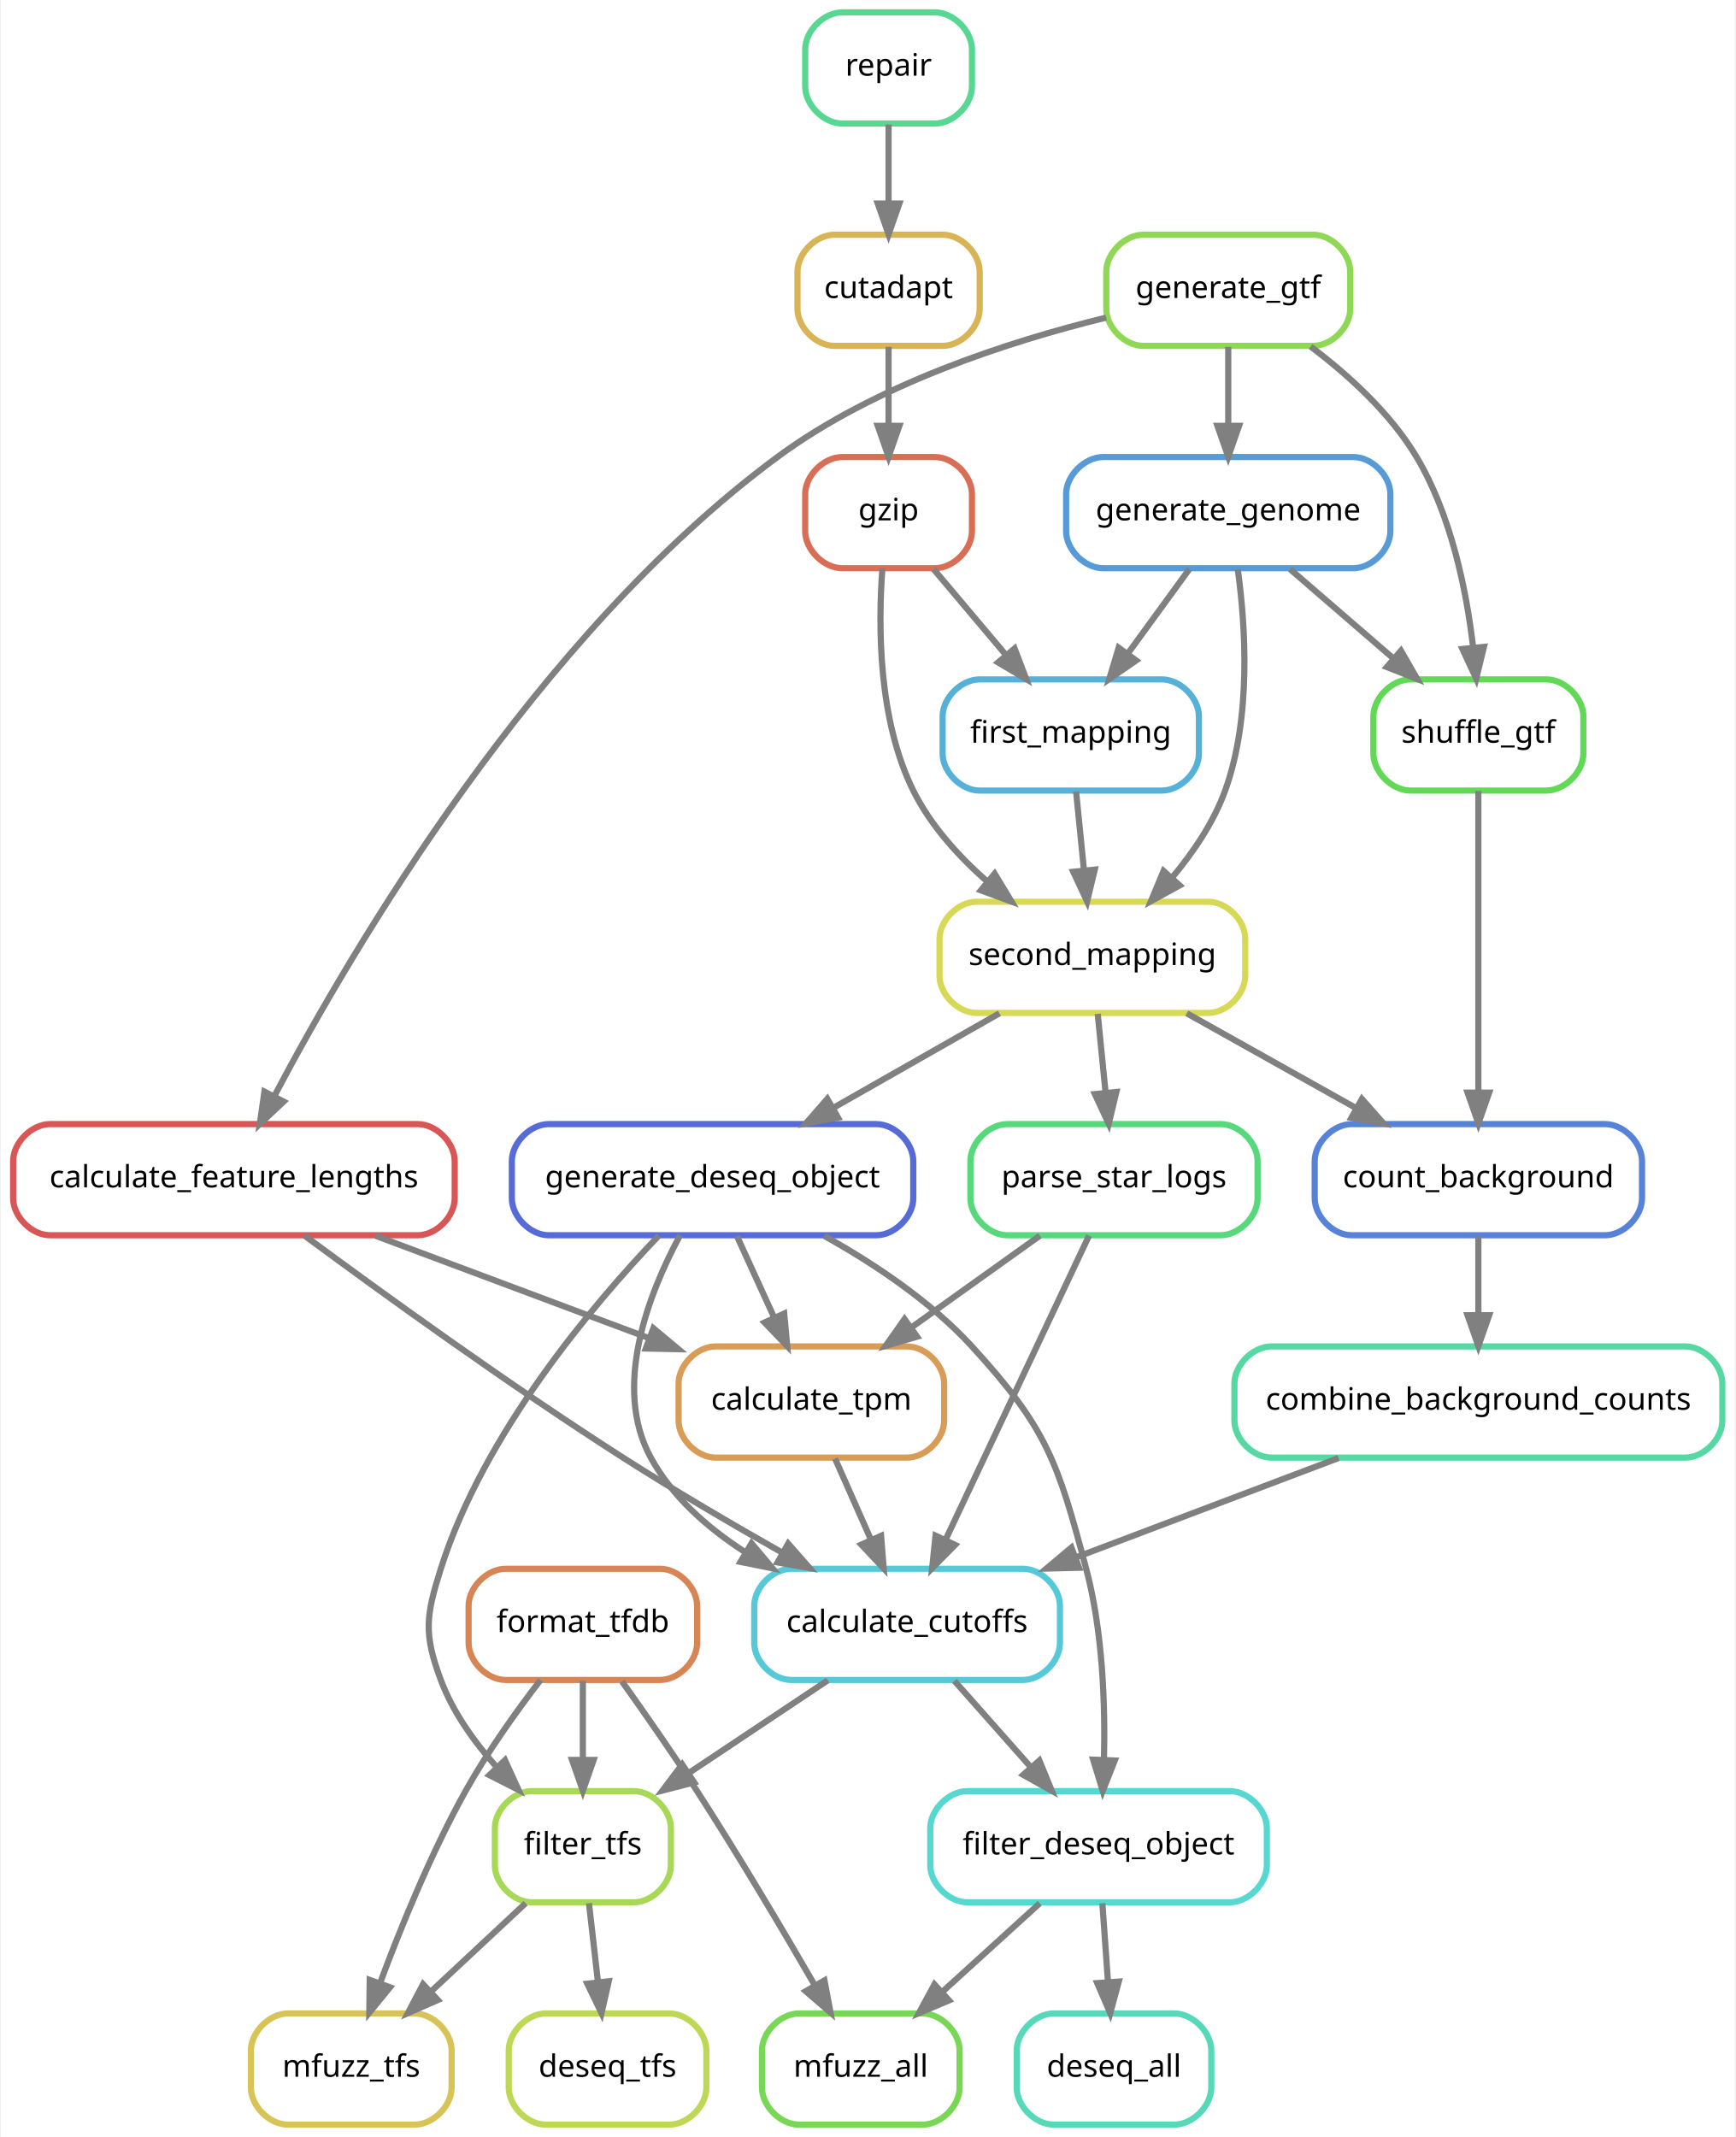
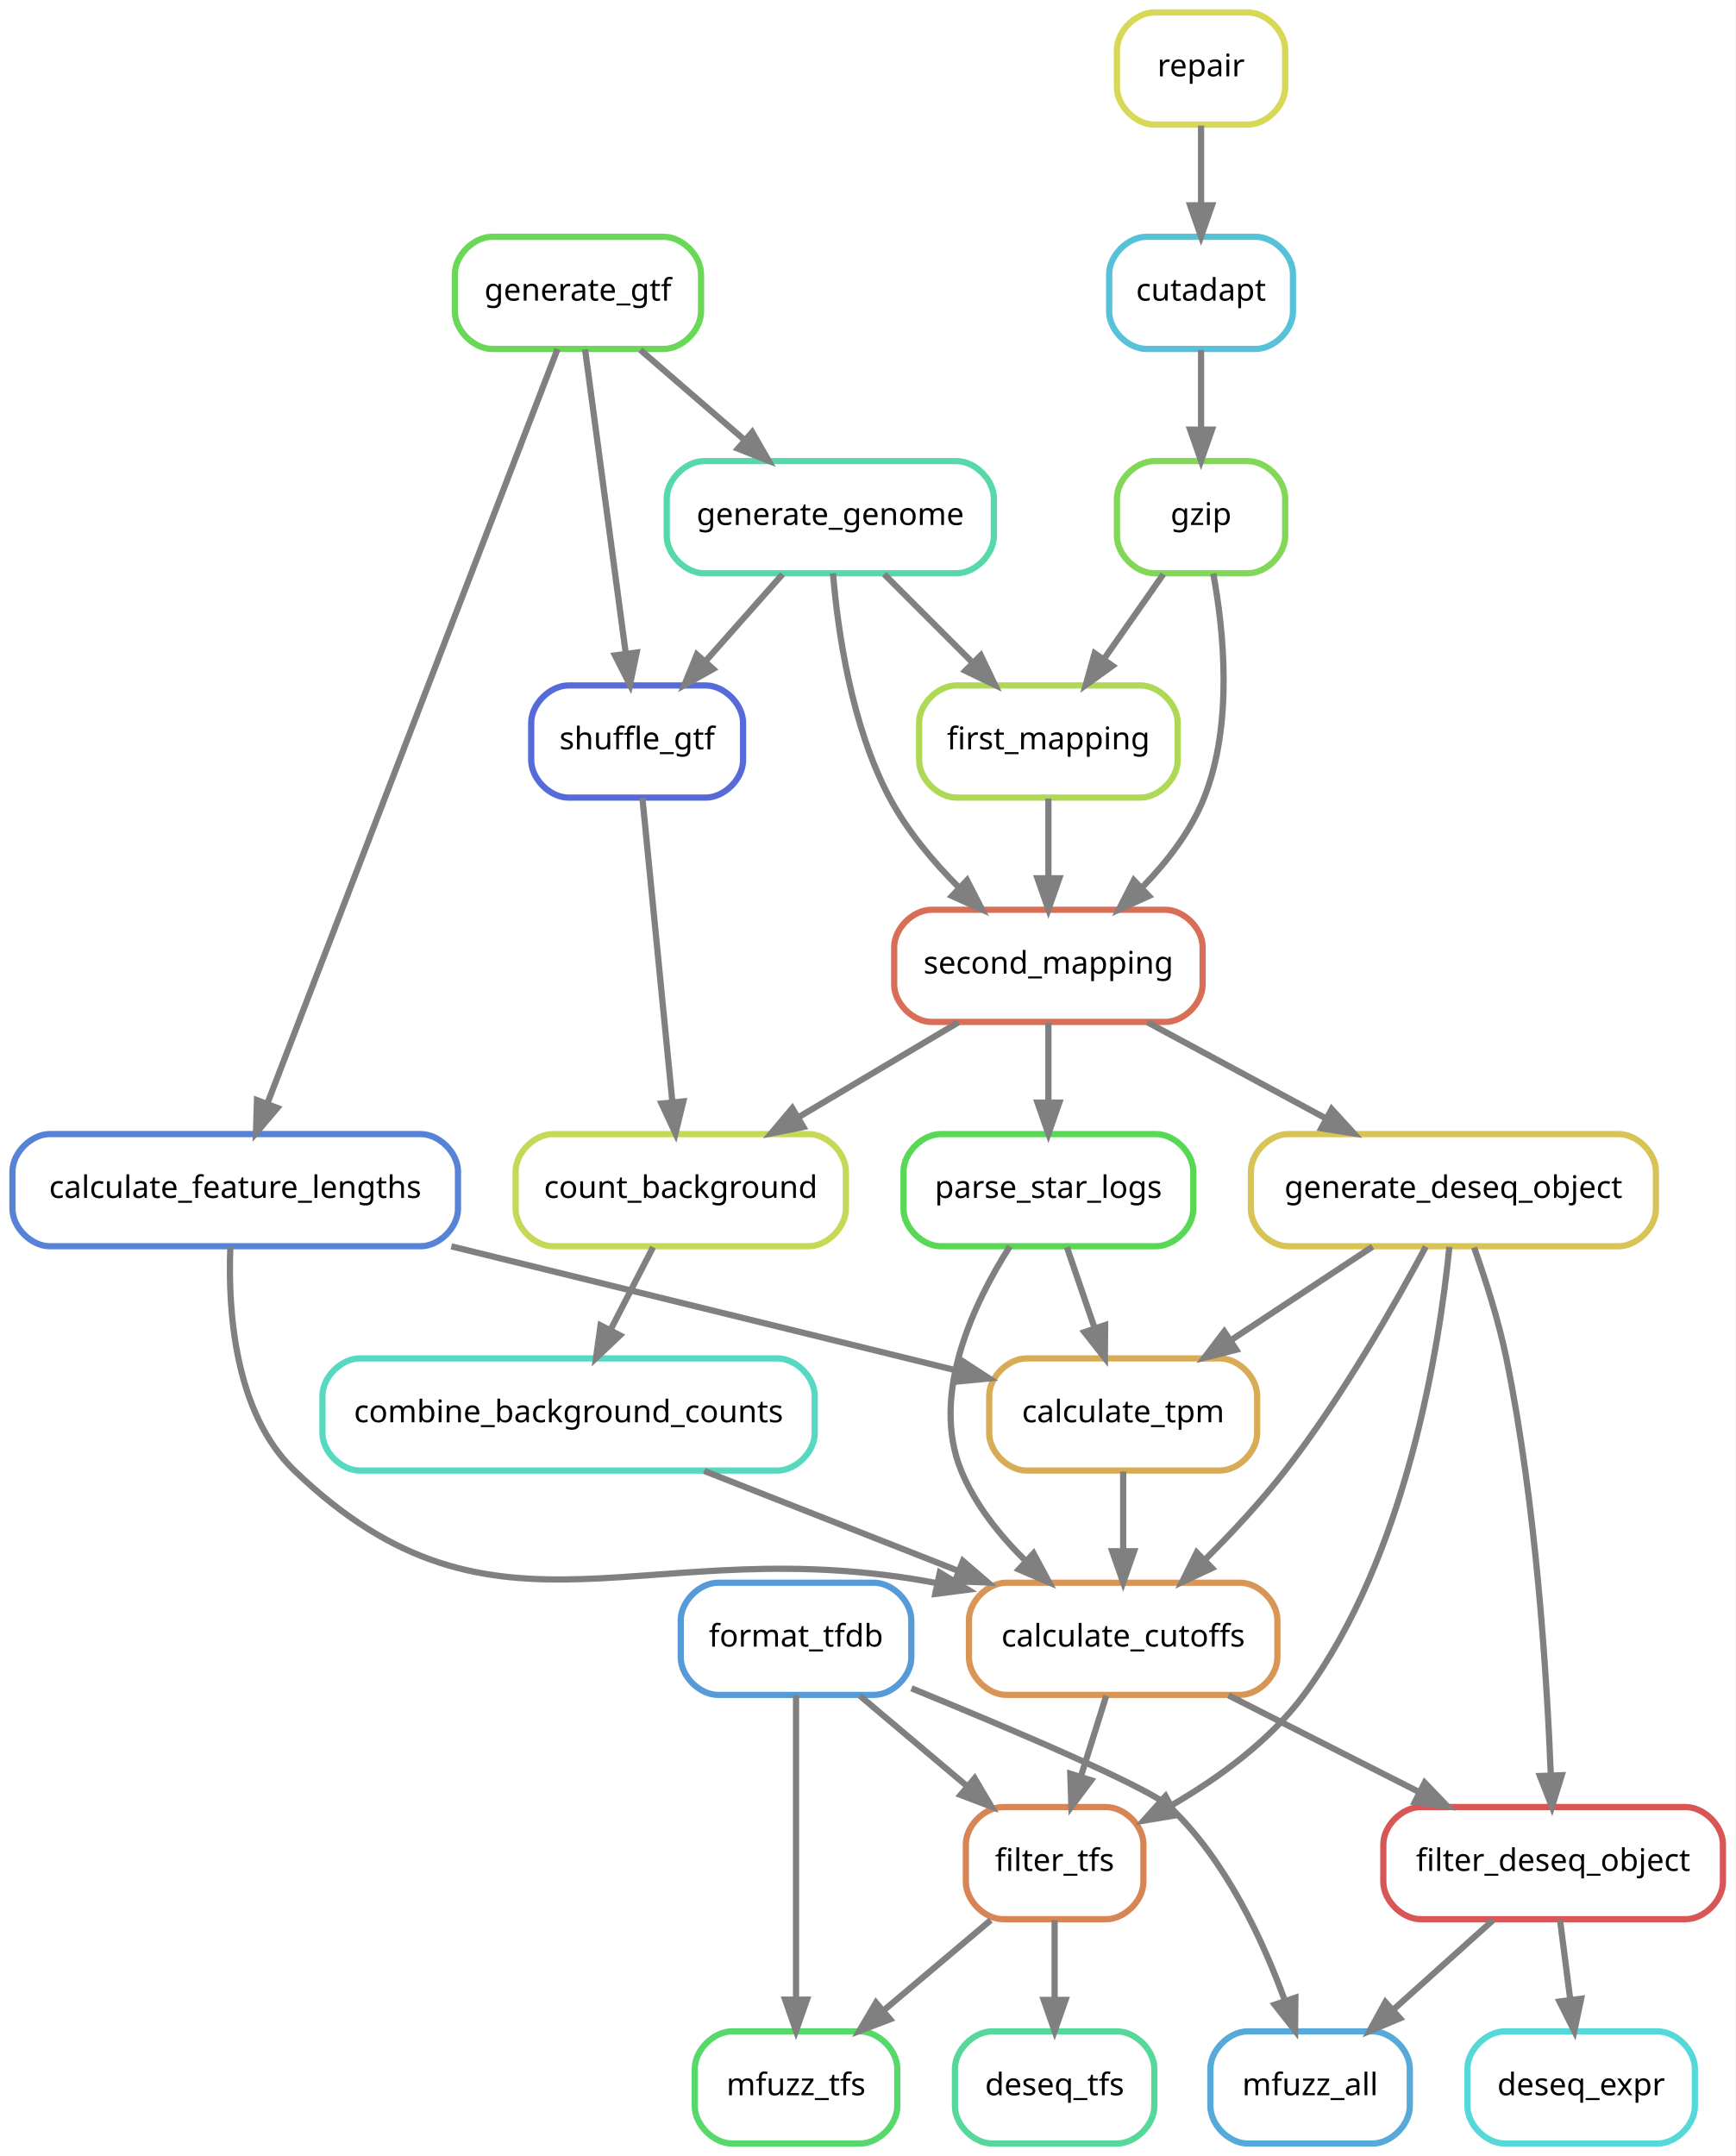
- <svg xmlns="http://www.w3.org/2000/svg" width="562pt" height="692pt" viewBox="0.00 0.00 561.50 692.00">
+ <svg xmlns="http://www.w3.org/2000/svg" width="557pt" height="692pt" viewBox="0.00 0.00 557.00 692.00">
  <g id="graph0" class="graph" transform="scale(1 1) rotate(0) translate(4 688)">
-     <polygon fill="white" stroke="none" points="-4,4 -4,-688 557.5,-688 557.5,4 -4,4" />
+     <polygon fill="white" stroke="none" points="-4,4 -4,-688 553,-688 553,4 -4,4" />
    <g id="node1" class="node">
-       <path fill="none" stroke="#bed856" stroke-width="2" d="M212.5,-36C212.5,-36 172.5,-36 172.5,-36 166.5,-36 160.5,-30 160.5,-24 160.5,-24 160.5,-12 160.5,-12 160.5,-6 166.5,-0 172.5,-0 172.5,-0 212.5,-0 212.5,-0 218.5,-0 224.5,-6 224.5,-12 224.5,-12 224.5,-24 224.5,-24 224.5,-30 218.5,-36 212.5,-36" />
-       <text text-anchor="middle" x="192.5" y="-15.5" font-family="sans" font-size="10.00">deseq_tfs</text>
+       <path fill="none" stroke="#56d8d8" stroke-width="2" d="M528,-36C528,-36 479,-36 479,-36 473,-36 467,-30 467,-24 467,-24 467,-12 467,-12 467,-6 473,-0 479,-0 479,-0 528,-0 528,-0 534,-0 540,-6 540,-12 540,-12 540,-24 540,-24 540,-30 534,-36 528,-36" />
+       <text text-anchor="middle" x="503.5" y="-15.5" font-family="sans" font-size="10.00">deseq_expr</text>
    </g>
    <g id="node2" class="node">
-       <path fill="none" stroke="#78d856" stroke-width="2" d="M294.5,-36C294.5,-36 254.5,-36 254.5,-36 248.5,-36 242.5,-30 242.5,-24 242.5,-24 242.5,-12 242.5,-12 242.5,-6 248.5,-0 254.5,-0 254.5,-0 294.5,-0 294.5,-0 300.5,-0 306.5,-6 306.5,-12 306.5,-12 306.5,-24 306.5,-24 306.5,-30 300.5,-36 294.5,-36" />
-       <text text-anchor="middle" x="274.5" y="-15.5" font-family="sans" font-size="10.00">mfuzz_all</text>
+       <path fill="none" stroke="#56d89a" stroke-width="2" d="M354.5,-36C354.5,-36 314.5,-36 314.5,-36 308.5,-36 302.5,-30 302.5,-24 302.5,-24 302.5,-12 302.5,-12 302.5,-6 308.5,-0 314.5,-0 314.5,-0 354.5,-0 354.5,-0 360.5,-0 366.5,-6 366.5,-12 366.5,-12 366.5,-24 366.5,-24 366.5,-30 360.5,-36 354.5,-36" />
+       <text text-anchor="middle" x="334.5" y="-15.5" font-family="sans" font-size="10.00">deseq_tfs</text>
    </g>
    <g id="node3" class="node">
-       <path fill="none" stroke="#d8c356" stroke-width="2" d="M130,-36C130,-36 89,-36 89,-36 83,-36 77,-30 77,-24 77,-24 77,-12 77,-12 77,-6 83,-0 89,-0 89,-0 130,-0 130,-0 136,-0 142,-6 142,-12 142,-12 142,-24 142,-24 142,-30 136,-36 130,-36" />
-       <text text-anchor="middle" x="109.5" y="-15.5" font-family="sans" font-size="10.00">mfuzz_tfs</text>
+       <path fill="none" stroke="#56d86b" stroke-width="2" d="M272,-36C272,-36 231,-36 231,-36 225,-36 219,-30 219,-24 219,-24 219,-12 219,-12 219,-6 225,-0 231,-0 231,-0 272,-0 272,-0 278,-0 284,-6 284,-12 284,-12 284,-24 284,-24 284,-30 278,-36 272,-36" />
+       <text text-anchor="middle" x="251.5" y="-15.5" font-family="sans" font-size="10.00">mfuzz_tfs</text>
    </g>
    <g id="node4" class="node">
-       <path fill="none" stroke="#56d8b9" stroke-width="2" d="M376,-36C376,-36 337,-36 337,-36 331,-36 325,-30 325,-24 325,-24 325,-12 325,-12 325,-6 331,-0 337,-0 337,-0 376,-0 376,-0 382,-0 388,-6 388,-12 388,-12 388,-24 388,-24 388,-30 382,-36 376,-36" />
-       <text text-anchor="middle" x="356.5" y="-15.5" font-family="sans" font-size="10.00">deseq_all</text>
+       <path fill="none" stroke="#56a9d8" stroke-width="2" d="M436.5,-36C436.5,-36 396.5,-36 396.5,-36 390.5,-36 384.5,-30 384.5,-24 384.5,-24 384.5,-12 384.5,-12 384.5,-6 390.5,-0 396.5,-0 396.5,-0 436.5,-0 436.5,-0 442.5,-0 448.5,-6 448.5,-12 448.5,-12 448.5,-24 448.5,-24 448.5,-30 442.5,-36 436.5,-36" />
+       <text text-anchor="middle" x="416.5" y="-15.5" font-family="sans" font-size="10.00">mfuzz_all</text>
    </g>
    <g id="node5" class="node">
-       <path fill="none" stroke="#a7d856" stroke-width="2" d="M201,-108C201,-108 168,-108 168,-108 162,-108 156,-102 156,-96 156,-96 156,-84 156,-84 156,-78 162,-72 168,-72 168,-72 201,-72 201,-72 207,-72 213,-78 213,-84 213,-84 213,-96 213,-96 213,-102 207,-108 201,-108" />
-       <text text-anchor="middle" x="184.5" y="-87.5" font-family="sans" font-size="10.00">filter_tfs</text>
+       <path fill="none" stroke="#d85656" stroke-width="2" d="M537,-108C537,-108 452,-108 452,-108 446,-108 440,-102 440,-96 440,-96 440,-84 440,-84 440,-78 446,-72 452,-72 452,-72 537,-72 537,-72 543,-72 549,-78 549,-84 549,-84 549,-96 549,-96 549,-102 543,-108 537,-108" />
+       <text text-anchor="middle" x="494.5" y="-87.5" font-family="sans" font-size="10.00">filter_deseq_object</text>
    </g>
    <g id="edge1" class="edge">
-       <path fill="none" stroke="grey" stroke-width="2" d="M186.478,-71.697C187.359,-63.983 188.419,-54.712 189.401,-46.112" />
-       <polygon fill="grey" stroke="grey" stroke-width="2" points="192.887,-46.437 190.545,-36.104 185.932,-45.642 192.887,-46.437" />
+       <path fill="none" stroke="grey" stroke-width="2" d="M496.725,-71.697C497.717,-63.983 498.908,-54.712 500.014,-46.112" />
+       <polygon fill="grey" stroke="grey" stroke-width="2" points="503.497,-46.469 501.301,-36.104 496.554,-45.576 503.497,-46.469" />
+     </g>
+     <g id="edge6" class="edge">
+       <path fill="none" stroke="grey" stroke-width="2" d="M475.219,-71.697C465.585,-63.05 453.771,-52.449 443.273,-43.027" />
+       <polygon fill="grey" stroke="grey" stroke-width="2" points="445.339,-40.179 435.559,-36.104 440.664,-45.388 445.339,-40.179" />
+     </g>
+     <g id="node6" class="node">
+       <path fill="none" stroke="#d88556" stroke-width="2" d="M351,-108C351,-108 318,-108 318,-108 312,-108 306,-102 306,-96 306,-96 306,-84 306,-84 306,-78 312,-72 318,-72 318,-72 351,-72 351,-72 357,-72 363,-78 363,-84 363,-84 363,-96 363,-96 363,-102 357,-108 351,-108" />
+       <text text-anchor="middle" x="334.5" y="-87.5" font-family="sans" font-size="10.00">filter_tfs</text>
+     </g>
+     <g id="edge2" class="edge">
+       <path fill="none" stroke="grey" stroke-width="2" d="M334.5,-71.697C334.5,-63.983 334.5,-54.712 334.5,-46.112" />
+       <polygon fill="grey" stroke="grey" stroke-width="2" points="338,-46.104 334.5,-36.104 331,-46.104 338,-46.104" />
    </g>
    <g id="edge4" class="edge">
-       <path fill="none" stroke="grey" stroke-width="2" d="M165.961,-71.697C156.697,-63.05 145.338,-52.449 135.243,-43.027" />
-       <polygon fill="grey" stroke="grey" stroke-width="2" points="137.525,-40.369 127.826,-36.104 132.749,-45.486 137.525,-40.369" />
-     </g>
-     <g id="node6" class="node">
-       <path fill="none" stroke="#56d8d0" stroke-width="2" d="M394,-108C394,-108 309,-108 309,-108 303,-108 297,-102 297,-96 297,-96 297,-84 297,-84 297,-78 303,-72 309,-72 309,-72 394,-72 394,-72 400,-72 406,-78 406,-84 406,-84 406,-96 406,-96 406,-102 400,-108 394,-108" />
-       <text text-anchor="middle" x="351.5" y="-87.5" font-family="sans" font-size="10.00">filter_deseq_object</text>
-     </g>
-     <g id="edge2" class="edge">
-       <path fill="none" stroke="grey" stroke-width="2" d="M332.466,-71.697C322.955,-63.05 311.293,-52.449 300.93,-43.027" />
-       <polygon fill="grey" stroke="grey" stroke-width="2" points="303.069,-40.241 293.315,-36.104 298.36,-45.421 303.069,-40.241" />
-     </g>
-     <g id="edge6" class="edge">
-       <path fill="none" stroke="grey" stroke-width="2" d="M352.736,-71.697C353.287,-63.983 353.949,-54.712 354.563,-46.112" />
-       <polygon fill="grey" stroke="grey" stroke-width="2" points="358.057,-46.328 355.278,-36.104 351.075,-45.83 358.057,-46.328" />
+       <path fill="none" stroke="grey" stroke-width="2" d="M313.983,-71.697C303.631,-62.965 290.914,-52.24 279.661,-42.75" />
+       <polygon fill="grey" stroke="grey" stroke-width="2" points="281.682,-39.876 271.781,-36.104 277.169,-45.227 281.682,-39.876" />
    </g>
    <g id="node7" class="node">
-       <path fill="none" stroke="#d88556" stroke-width="2" d="M209.5,-180C209.5,-180 159.5,-180 159.5,-180 153.5,-180 147.5,-174 147.5,-168 147.5,-168 147.5,-156 147.5,-156 147.5,-150 153.5,-144 159.5,-144 159.5,-144 209.5,-144 209.5,-144 215.5,-144 221.5,-150 221.5,-156 221.5,-156 221.5,-168 221.5,-168 221.5,-174 215.5,-180 209.5,-180" />
-       <text text-anchor="middle" x="184.5" y="-159.5" font-family="sans" font-size="10.00">format_tfdb</text>
+       <path fill="none" stroke="#569ad8" stroke-width="2" d="M276.5,-180C276.5,-180 226.5,-180 226.5,-180 220.5,-180 214.5,-174 214.5,-168 214.5,-168 214.5,-156 214.5,-156 214.5,-150 220.5,-144 226.5,-144 226.5,-144 276.5,-144 276.5,-144 282.5,-144 288.5,-150 288.5,-156 288.5,-156 288.5,-168 288.5,-168 288.5,-174 282.5,-180 276.5,-180" />
+       <text text-anchor="middle" x="251.5" y="-159.5" font-family="sans" font-size="10.00">format_tfdb</text>
    </g>
    <g id="edge3" class="edge">
-       <path fill="none" stroke="grey" stroke-width="2" d="M197.157,-143.551C204.459,-133.317 213.709,-120.067 221.5,-108 234.956,-87.157 249.301,-62.933 259.668,-45.025" />
-       <polygon fill="grey" stroke="grey" stroke-width="2" points="262.743,-46.699 264.702,-36.287 256.677,-43.205 262.743,-46.699" />
+       <path fill="none" stroke="grey" stroke-width="2" d="M251.5,-143.871C251.5,-119.67 251.5,-75.211 251.5,-46.393" />
+       <polygon fill="grey" stroke="grey" stroke-width="2" points="255,-46.189 251.5,-36.189 248,-46.189 255,-46.189" />
    </g>
    <g id="edge5" class="edge">
-       <path fill="none" stroke="grey" stroke-width="2" d="M170.787,-143.997C163.05,-133.912 153.55,-120.662 146.5,-108 135.357,-87.986 125.551,-63.927 118.839,-45.872" />
-       <polygon fill="grey" stroke="grey" stroke-width="2" points="122.053,-44.471 115.348,-36.268 115.474,-46.862 122.053,-44.471" />
+       <path fill="none" stroke="grey" stroke-width="2" d="M288.549,-146.113C321.352,-132.694 365.016,-114.154 371.5,-108 389.466,-90.948 401.406,-65.16 408.443,-45.725" />
+       <polygon fill="grey" stroke="grey" stroke-width="2" points="411.769,-46.816 411.683,-36.221 405.144,-44.557 411.769,-46.816" />
    </g>
    <g id="edge9" class="edge">
-       <path fill="none" stroke="grey" stroke-width="2" d="M184.5,-143.697C184.5,-135.983 184.5,-126.712 184.5,-118.112" />
-       <polygon fill="grey" stroke="grey" stroke-width="2" points="188,-118.104 184.5,-108.104 181,-118.104 188,-118.104" />
+       <path fill="none" stroke="grey" stroke-width="2" d="M272.017,-143.697C282.369,-134.965 295.086,-124.24 306.339,-114.75" />
+       <polygon fill="grey" stroke="grey" stroke-width="2" points="308.831,-117.227 314.219,-108.104 304.318,-111.876 308.831,-117.227" />
    </g>
    <g id="node8" class="node">
-       <path fill="none" stroke="#56c9d8" stroke-width="2" d="M327,-180C327,-180 252,-180 252,-180 246,-180 240,-174 240,-168 240,-168 240,-156 240,-156 240,-150 246,-144 252,-144 252,-144 327,-144 327,-144 333,-144 339,-150 339,-156 339,-156 339,-168 339,-168 339,-174 333,-180 327,-180" />
-       <text text-anchor="middle" x="289.5" y="-159.5" font-family="sans" font-size="10.00">calculate_cutoffs</text>
+       <path fill="none" stroke="#d8c356" stroke-width="2" d="M515.5,-324C515.5,-324 409.5,-324 409.5,-324 403.5,-324 397.5,-318 397.5,-312 397.5,-312 397.5,-300 397.5,-300 397.5,-294 403.5,-288 409.5,-288 409.5,-288 515.5,-288 515.5,-288 521.5,-288 527.5,-294 527.5,-300 527.5,-300 527.5,-312 527.5,-312 527.5,-318 521.5,-324 515.5,-324" />
+       <text text-anchor="middle" x="462.5" y="-303.5" font-family="sans" font-size="10.00">generate_deseq_object</text>
    </g>
    <g id="edge8" class="edge">
-       <path fill="none" stroke="grey" stroke-width="2" d="M263.814,-143.876C250.212,-134.808 233.328,-123.552 218.639,-113.759" />
-       <polygon fill="grey" stroke="grey" stroke-width="2" points="220.547,-110.825 210.285,-108.19 216.664,-116.649 220.547,-110.825" />
+       <path fill="none" stroke="grey" stroke-width="2" d="M469.142,-287.589C472.773,-277.368 477.023,-264.118 479.5,-252 488.996,-205.545 492.491,-150.304 493.77,-118.094" />
+       <polygon fill="grey" stroke="grey" stroke-width="2" points="497.268,-118.217 494.125,-108.099 490.272,-117.969 497.268,-118.217" />
    </g>
    <g id="edge11" class="edge">
-       <path fill="none" stroke="grey" stroke-width="2" d="M304.826,-143.697C312.259,-135.305 321.323,-125.07 329.48,-115.861" />
-       <polygon fill="grey" stroke="grey" stroke-width="2" points="332.34,-117.911 336.35,-108.104 327.1,-113.27 332.34,-117.911" />
+       <path fill="none" stroke="grey" stroke-width="2" d="M461.203,-287.789C458.062,-256.351 447.667,-188.76 414.5,-144 403.575,-129.257 387.243,-117.389 372.178,-108.652" />
+       <polygon fill="grey" stroke="grey" stroke-width="2" points="373.471,-105.369 363.021,-103.618 370.098,-111.503 373.471,-105.369" />
    </g>
    <g id="node9" class="node">
-       <path fill="none" stroke="#566bd8" stroke-width="2" d="M279.5,-324C279.5,-324 173.5,-324 173.5,-324 167.5,-324 161.5,-318 161.5,-312 161.5,-312 161.5,-300 161.5,-300 161.5,-294 167.5,-288 173.5,-288 173.5,-288 279.5,-288 279.5,-288 285.5,-288 291.5,-294 291.5,-300 291.5,-300 291.5,-312 291.5,-312 291.5,-318 285.5,-324 279.5,-324" />
-       <text text-anchor="middle" x="226.5" y="-303.5" font-family="sans" font-size="10.00">generate_deseq_object</text>
+       <path fill="none" stroke="#d89556" stroke-width="2" d="M394,-180C394,-180 319,-180 319,-180 313,-180 307,-174 307,-168 307,-168 307,-156 307,-156 307,-150 313,-144 319,-144 319,-144 394,-144 394,-144 400,-144 406,-150 406,-156 406,-156 406,-168 406,-168 406,-174 400,-180 394,-180" />
+       <text text-anchor="middle" x="356.5" y="-159.5" font-family="sans" font-size="10.00">calculate_cutoffs</text>
+     </g>
+     <g id="edge13" class="edge">
+       <path fill="none" stroke="grey" stroke-width="2" d="M453.637,-287.846C443.734,-269.347 426.687,-239.404 408.5,-216 400.792,-206.081 391.417,-196.033 382.761,-187.392" />
+       <polygon fill="grey" stroke="grey" stroke-width="2" points="384.998,-184.685 375.399,-180.199 380.106,-189.691 384.998,-184.685" />
+     </g>
+     <g id="node14" class="node">
+       <path fill="none" stroke="#d8ac56" stroke-width="2" d="M387.5,-252C387.5,-252 325.5,-252 325.5,-252 319.5,-252 313.5,-246 313.5,-240 313.5,-240 313.5,-228 313.5,-228 313.5,-222 319.5,-216 325.5,-216 325.5,-216 387.5,-216 387.5,-216 393.5,-216 399.5,-222 399.5,-228 399.5,-228 399.5,-240 399.5,-240 399.5,-246 393.5,-252 387.5,-252" />
+       <text text-anchor="middle" x="356.5" y="-231.5" font-family="sans" font-size="10.00">calculate_tpm</text>
+     </g>
+     <g id="edge25" class="edge">
+       <path fill="none" stroke="grey" stroke-width="2" d="M436.569,-287.876C422.838,-278.808 405.794,-267.552 390.964,-257.759" />
+       <polygon fill="grey" stroke="grey" stroke-width="2" points="392.804,-254.78 382.53,-252.19 388.946,-260.621 392.804,-254.78" />
    </g>
    <g id="edge7" class="edge">
-       <path fill="none" stroke="grey" stroke-width="2" d="M209.119,-287.905C187.677,-265.468 152.362,-223.771 138.5,-180 133.669,-164.747 132.903,-158.989 138.5,-144 142.376,-133.621 149.303,-123.927 156.624,-115.743" />
-       <polygon fill="grey" stroke="grey" stroke-width="2" points="159.284,-118.026 163.677,-108.385 154.231,-113.182 159.284,-118.026" />
+       <path fill="none" stroke="grey" stroke-width="2" d="M390.259,-143.876C408.72,-134.512 431.782,-122.814 451.517,-112.803" />
+       <polygon fill="grey" stroke="grey" stroke-width="2" points="453.277,-115.835 460.612,-108.19 450.11,-109.592 453.277,-115.835" />
    </g>
    <g id="edge10" class="edge">
-       <path fill="none" stroke="grey" stroke-width="2" d="M262.69,-287.788C278.799,-278.807 297.11,-266.626 310.5,-252 334.794,-225.463 338.258,-214.771 347.5,-180 352.889,-159.727 353.69,-135.956 353.253,-118.083" />
-       <polygon fill="grey" stroke="grey" stroke-width="2" points="356.749,-117.913 352.864,-108.056 349.754,-118.184 356.749,-117.913" />
+       <path fill="none" stroke="grey" stroke-width="2" d="M351.062,-143.697C348.611,-135.898 345.66,-126.509 342.932,-117.829" />
+       <polygon fill="grey" stroke="grey" stroke-width="2" points="346.213,-116.595 339.876,-108.104 339.535,-118.694 346.213,-116.595" />
+     </g>
+     <g id="node10" class="node">
+       <path fill="none" stroke="#d86e56" stroke-width="2" d="M370,-396C370,-396 295,-396 295,-396 289,-396 283,-390 283,-384 283,-384 283,-372 283,-372 283,-366 289,-360 295,-360 295,-360 370,-360 370,-360 376,-360 382,-366 382,-372 382,-372 382,-384 382,-384 382,-390 376,-396 370,-396" />
+       <text text-anchor="middle" x="332.5" y="-375.5" font-family="sans" font-size="10.00">second_mapping</text>
+     </g>
+     <g id="edge12" class="edge">
+       <path fill="none" stroke="grey" stroke-width="2" d="M364.302,-359.876C381.614,-350.554 403.221,-338.919 421.756,-328.939" />
+       <polygon fill="grey" stroke="grey" stroke-width="2" points="423.431,-332.012 430.576,-324.19 420.112,-325.849 423.431,-332.012" />
+     </g>
+     <g id="node13" class="node">
+       <path fill="none" stroke="#59d856" stroke-width="2" d="M367,-324C367,-324 298,-324 298,-324 292,-324 286,-318 286,-312 286,-312 286,-300 286,-300 286,-294 292,-288 298,-288 298,-288 367,-288 367,-288 373,-288 379,-294 379,-300 379,-300 379,-312 379,-312 379,-318 373,-324 367,-324" />
+       <text text-anchor="middle" x="332.5" y="-303.5" font-family="sans" font-size="10.00">parse_star_logs</text>
+     </g>
+     <g id="edge23" class="edge">
+       <path fill="none" stroke="grey" stroke-width="2" d="M332.5,-359.697C332.5,-351.983 332.5,-342.712 332.5,-334.112" />
+       <polygon fill="grey" stroke="grey" stroke-width="2" points="336,-334.104 332.5,-324.104 329,-334.104 336,-334.104" />
+     </g>
+     <g id="node19" class="node">
+       <path fill="none" stroke="#c6d856" stroke-width="2" d="M255.5,-324C255.5,-324 173.5,-324 173.5,-324 167.5,-324 161.5,-318 161.5,-312 161.5,-312 161.5,-300 161.5,-300 161.5,-294 167.5,-288 173.5,-288 173.5,-288 255.5,-288 255.5,-288 261.5,-288 267.5,-294 267.5,-300 267.5,-300 267.5,-312 267.5,-312 267.5,-318 261.5,-324 255.5,-324" />
+       <text text-anchor="middle" x="214.5" y="-303.5" font-family="sans" font-size="10.00">count_background</text>
+     </g>
+     <g id="edge32" class="edge">
+       <path fill="none" stroke="grey" stroke-width="2" d="M303.634,-359.876C288.205,-350.724 269.019,-339.342 252.403,-329.485" />
+       <polygon fill="grey" stroke="grey" stroke-width="2" points="253.863,-326.282 243.477,-324.19 250.292,-332.302 253.863,-326.282" />
+     </g>
+     <g id="node11" class="node">
+       <path fill="none" stroke="#5682d8" stroke-width="2" d="M131,-324C131,-324 12,-324 12,-324 6,-324 0,-318 0,-312 0,-312 0,-300 0,-300 0,-294 6,-288 12,-288 12,-288 131,-288 131,-288 137,-288 143,-294 143,-300 143,-300 143,-312 143,-312 143,-318 137,-324 131,-324" />
+       <text text-anchor="middle" x="71.5" y="-303.5" font-family="sans" font-size="10.00">calculate_feature_lengths</text>
+     </g>
+     <g id="edge14" class="edge">
+       <path fill="none" stroke="grey" stroke-width="2" d="M69.941,-287.923C69.12,-267.762 71.149,-234.627 90.5,-216 155.543,-153.391 203.245,-197.783 296.892,-179.835" />
+       <polygon fill="grey" stroke="grey" stroke-width="2" points="297.647,-183.253 306.706,-177.758 296.198,-176.405 297.647,-183.253" />
+     </g>
+     <g id="edge26" class="edge">
+       <path fill="none" stroke="grey" stroke-width="2" d="M140.854,-287.966C191.05,-275.637 257.859,-259.228 303.739,-247.959" />
+       <polygon fill="grey" stroke="grey" stroke-width="2" points="304.61,-251.349 313.486,-245.565 302.94,-244.551 304.61,-251.349" />
+     </g>
+     <g id="node12" class="node">
+       <path fill="none" stroke="#56d8c1" stroke-width="2" d="M245.5,-252C245.5,-252 111.5,-252 111.5,-252 105.5,-252 99.5,-246 99.5,-240 99.5,-240 99.5,-228 99.5,-228 99.5,-222 105.5,-216 111.5,-216 111.5,-216 245.5,-216 245.5,-216 251.5,-216 257.5,-222 257.5,-228 257.5,-228 257.5,-240 257.5,-240 257.5,-246 251.5,-252 245.5,-252" />
+       <text text-anchor="middle" x="178.5" y="-231.5" font-family="sans" font-size="10.00">combine_background_counts</text>
+     </g>
+     <g id="edge17" class="edge">
+       <path fill="none" stroke="grey" stroke-width="2" d="M222.044,-215.876C246.702,-206.179 277.723,-193.98 303.754,-183.743" />
+       <polygon fill="grey" stroke="grey" stroke-width="2" points="305.072,-186.985 313.098,-180.068 302.511,-180.471 305.072,-186.985" />
+     </g>
+     <g id="edge15" class="edge">
+       <path fill="none" stroke="grey" stroke-width="2" d="M320.145,-287.974C308.595,-269.839 294.512,-240.441 304.5,-216 308.988,-205.017 316.97,-195.081 325.354,-186.858" />
+       <polygon fill="grey" stroke="grey" stroke-width="2" points="327.735,-189.424 332.748,-180.09 323.008,-184.261 327.735,-189.424" />
+     </g>
+     <g id="edge24" class="edge">
+       <path fill="none" stroke="grey" stroke-width="2" d="M338.433,-287.697C341.106,-279.898 344.326,-270.509 347.301,-261.829" />
+       <polygon fill="grey" stroke="grey" stroke-width="2" points="350.703,-262.699 350.636,-252.104 344.082,-260.429 350.703,-262.699" />
    </g>
    <g id="edge16" class="edge">
-       <path fill="none" stroke="grey" stroke-width="2" d="M215.955,-287.944C205.882,-269.264 193.944,-238.916 206.5,-216 213.441,-203.332 224.842,-193.252 237.003,-185.433" />
-       <polygon fill="grey" stroke="grey" stroke-width="2" points="239.122,-188.245 245.939,-180.134 235.552,-182.224 239.122,-188.245" />
-     </g>
-     <g id="node12" class="node">
-       <path fill="none" stroke="#d89c56" stroke-width="2" d="M289.5,-252C289.5,-252 227.5,-252 227.5,-252 221.5,-252 215.5,-246 215.5,-240 215.5,-240 215.5,-228 215.5,-228 215.5,-222 221.5,-216 227.5,-216 227.5,-216 289.5,-216 289.5,-216 295.5,-216 301.5,-222 301.5,-228 301.5,-228 301.5,-240 301.5,-240 301.5,-246 295.5,-252 289.5,-252" />
-       <text text-anchor="middle" x="258.5" y="-231.5" font-family="sans" font-size="10.00">calculate_tpm</text>
+       <path fill="none" stroke="grey" stroke-width="2" d="M356.5,-215.697C356.5,-207.983 356.5,-198.712 356.5,-190.112" />
+       <polygon fill="grey" stroke="grey" stroke-width="2" points="360,-190.104 356.5,-180.104 353,-190.104 360,-190.104" />
+     </g>
+     <g id="node15" class="node">
+       <path fill="none" stroke="#80d856" stroke-width="2" d="M396.5,-540C396.5,-540 366.5,-540 366.5,-540 360.5,-540 354.5,-534 354.5,-528 354.5,-528 354.5,-516 354.5,-516 354.5,-510 360.5,-504 366.5,-504 366.5,-504 396.5,-504 396.5,-504 402.5,-504 408.5,-510 408.5,-516 408.5,-516 408.5,-528 408.5,-528 408.5,-534 402.5,-540 396.5,-540" />
+       <text text-anchor="middle" x="381.5" y="-519.5" font-family="sans" font-size="10.00">gzip</text>
+     </g>
+     <g id="edge19" class="edge">
+       <path fill="none" stroke="grey" stroke-width="2" d="M385.42,-503.904C388.814,-485.453 391.856,-455.552 382.5,-432 378.209,-421.199 370.558,-411.324 362.512,-403.102" />
+       <polygon fill="grey" stroke="grey" stroke-width="2" points="364.75,-400.401 355.096,-396.037 359.922,-405.469 364.75,-400.401" />
+     </g>
+     <g id="node16" class="node">
+       <path fill="none" stroke="#afd856" stroke-width="2" d="M362,-468C362,-468 303,-468 303,-468 297,-468 291,-462 291,-456 291,-456 291,-444 291,-444 291,-438 297,-432 303,-432 303,-432 362,-432 362,-432 368,-432 374,-438 374,-444 374,-444 374,-456 374,-456 374,-462 368,-468 362,-468" />
+       <text text-anchor="middle" x="332.5" y="-447.5" font-family="sans" font-size="10.00">first_mapping</text>
+     </g>
+     <g id="edge28" class="edge">
+       <path fill="none" stroke="grey" stroke-width="2" d="M369.388,-503.697C363.632,-495.474 356.638,-485.483 350.294,-476.421" />
+       <polygon fill="grey" stroke="grey" stroke-width="2" points="353.075,-474.29 344.473,-468.104 347.34,-478.304 353.075,-474.29" />
+     </g>
+     <g id="edge18" class="edge">
+       <path fill="none" stroke="grey" stroke-width="2" d="M332.5,-431.697C332.5,-423.983 332.5,-414.712 332.5,-406.112" />
+       <polygon fill="grey" stroke="grey" stroke-width="2" points="336,-406.104 332.5,-396.104 329,-406.104 336,-406.104" />
+     </g>
+     <g id="node17" class="node">
+       <path fill="none" stroke="#56d8a9" stroke-width="2" d="M303,-540C303,-540 222,-540 222,-540 216,-540 210,-534 210,-528 210,-528 210,-516 210,-516 210,-510 216,-504 222,-504 222,-504 303,-504 303,-504 309,-504 315,-510 315,-516 315,-516 315,-528 315,-528 315,-534 309,-540 303,-540" />
+       <text text-anchor="middle" x="262.5" y="-519.5" font-family="sans" font-size="10.00">generate_genome</text>
    </g>
    <g id="edge20" class="edge">
-       <path fill="none" stroke="grey" stroke-width="2" d="M234.41,-287.697C238.053,-279.728 242.454,-270.1 246.494,-261.264" />
-       <polygon fill="grey" stroke="grey" stroke-width="2" points="249.706,-262.654 250.681,-252.104 243.34,-259.744 249.706,-262.654" />
-     </g>
-     <g id="node10" class="node">
-       <path fill="none" stroke="#56d8a2" stroke-width="2" d="M541.5,-252C541.5,-252 407.5,-252 407.5,-252 401.5,-252 395.5,-246 395.5,-240 395.5,-240 395.5,-228 395.5,-228 395.5,-222 401.5,-216 407.5,-216 407.5,-216 541.5,-216 541.5,-216 547.5,-216 553.5,-222 553.5,-228 553.5,-228 553.5,-240 553.5,-240 553.5,-246 547.5,-252 541.5,-252" />
-       <text text-anchor="middle" x="474.5" y="-231.5" font-family="sans" font-size="10.00">combine_background_counts</text>
-     </g>
-     <g id="edge14" class="edge">
-       <path fill="none" stroke="grey" stroke-width="2" d="M429.244,-215.876C403.504,-206.137 371.092,-193.872 343.964,-183.608" />
-       <polygon fill="grey" stroke="grey" stroke-width="2" points="345.201,-180.334 334.609,-180.068 342.723,-186.881 345.201,-180.334" />
-     </g>
-     <g id="node11" class="node">
-       <path fill="none" stroke="#d85656" stroke-width="2" d="M131,-324C131,-324 12,-324 12,-324 6,-324 0,-318 0,-312 0,-312 0,-300 0,-300 0,-294 6,-288 12,-288 12,-288 131,-288 131,-288 137,-288 143,-294 143,-300 143,-300 143,-312 143,-312 143,-318 137,-324 131,-324" />
-       <text text-anchor="middle" x="71.5" y="-303.5" font-family="sans" font-size="10.00">calculate_feature_lengths</text>
-     </g>
-     <g id="edge12" class="edge">
-       <path fill="none" stroke="grey" stroke-width="2" d="M94.285,-287.945C119.191,-269.53 160.494,-239.658 197.5,-216 214.142,-205.361 232.971,-194.342 249.241,-185.126" />
-       <polygon fill="grey" stroke="grey" stroke-width="2" points="250.987,-188.159 257.986,-180.205 247.554,-182.059 250.987,-188.159" />
+       <path fill="none" stroke="grey" stroke-width="2" d="M263.36,-503.985C264.913,-485.341 269.271,-455.023 281.5,-432 287.152,-421.359 295.566,-411.361 303.939,-402.979" />
+       <polygon fill="grey" stroke="grey" stroke-width="2" points="306.385,-405.483 311.215,-396.053 301.559,-400.412 306.385,-405.483" />
+     </g>
+     <g id="edge29" class="edge">
+       <path fill="none" stroke="grey" stroke-width="2" d="M279.803,-503.697C288.365,-495.135 298.844,-484.656 308.196,-475.304" />
+       <polygon fill="grey" stroke="grey" stroke-width="2" points="310.799,-477.65 315.396,-468.104 305.85,-472.701 310.799,-477.65" />
+     </g>
+     <g id="node21" class="node">
+       <path fill="none" stroke="#566bd8" stroke-width="2" d="M222.5,-468C222.5,-468 178.5,-468 178.5,-468 172.5,-468 166.5,-462 166.5,-456 166.5,-456 166.5,-444 166.5,-444 166.5,-438 172.5,-432 178.5,-432 178.5,-432 222.5,-432 222.5,-432 228.5,-432 234.5,-438 234.5,-444 234.5,-444 234.5,-456 234.5,-456 234.5,-462 228.5,-468 222.5,-468" />
+       <text text-anchor="middle" x="200.5" y="-447.5" font-family="sans" font-size="10.00">shuffle_gtf</text>
+     </g>
+     <g id="edge35" class="edge">
+       <path fill="none" stroke="grey" stroke-width="2" d="M247.174,-503.697C239.741,-495.305 230.677,-485.07 222.52,-475.861" />
+       <polygon fill="grey" stroke="grey" stroke-width="2" points="224.9,-473.27 215.65,-468.104 219.66,-477.911 224.9,-473.27" />
+     </g>
+     <g id="node18" class="node">
+       <path fill="none" stroke="#68d856" stroke-width="2" d="M209,-612C209,-612 154,-612 154,-612 148,-612 142,-606 142,-600 142,-600 142,-588 142,-588 142,-582 148,-576 154,-576 154,-576 209,-576 209,-576 215,-576 221,-582 221,-588 221,-588 221,-600 221,-600 221,-606 215,-612 209,-612" />
+       <text text-anchor="middle" x="181.5" y="-591.5" font-family="sans" font-size="10.00">generate_gtf</text>
    </g>
    <g id="edge21" class="edge">
-       <path fill="none" stroke="grey" stroke-width="2" d="M117.245,-287.876C144.038,-277.847 177.981,-265.141 205.879,-254.698" />
-       <polygon fill="grey" stroke="grey" stroke-width="2" points="207.334,-257.89 215.473,-251.106 204.88,-251.334 207.334,-257.89" />
-     </g>
-     <g id="edge13" class="edge">
-       <path fill="none" stroke="grey" stroke-width="2" d="M266.163,-215.697C269.692,-207.728 273.956,-198.1 277.869,-189.264" />
-       <polygon fill="grey" stroke="grey" stroke-width="2" points="281.076,-190.665 281.925,-180.104 274.676,-187.831 281.076,-190.665" />
-     </g>
-     <g id="node13" class="node">
-       <path fill="none" stroke="#56d87b" stroke-width="2" d="M391,-324C391,-324 322,-324 322,-324 316,-324 310,-318 310,-312 310,-312 310,-300 310,-300 310,-294 316,-288 322,-288 322,-288 391,-288 391,-288 397,-288 403,-294 403,-300 403,-300 403,-312 403,-312 403,-318 397,-324 391,-324" />
-       <text text-anchor="middle" x="356.5" y="-303.5" font-family="sans" font-size="10.00">parse_star_logs</text>
-     </g>
-     <g id="edge15" class="edge">
-       <path fill="none" stroke="grey" stroke-width="2" d="M348.418,-287.871C336.848,-263.35 315.466,-218.032 301.89,-189.259" />
-       <polygon fill="grey" stroke="grey" stroke-width="2" points="305.043,-187.74 297.61,-180.189 298.712,-190.727 305.043,-187.74" />
+       <path fill="none" stroke="grey" stroke-width="2" d="M174.948,-575.966C156.536,-528.093 104.215,-392.06 81.847,-333.904" />
+       <polygon fill="grey" stroke="grey" stroke-width="2" points="85.013,-332.383 78.156,-324.306 78.48,-334.896 85.013,-332.383" />
+     </g>
+     <g id="edge30" class="edge">
+       <path fill="none" stroke="grey" stroke-width="2" d="M201.522,-575.697C211.626,-566.965 224.036,-556.24 235.018,-546.75" />
+       <polygon fill="grey" stroke="grey" stroke-width="2" points="237.43,-549.291 242.708,-540.104 232.853,-543.995 237.43,-549.291" />
+     </g>
+     <g id="edge34" class="edge">
+       <path fill="none" stroke="grey" stroke-width="2" d="M183.792,-575.871C187.03,-551.67 192.979,-507.211 196.835,-478.393" />
+       <polygon fill="grey" stroke="grey" stroke-width="2" points="200.343,-478.565 198.2,-468.189 193.405,-477.637 200.343,-478.565" />
    </g>
    <g id="edge22" class="edge">
-       <path fill="none" stroke="grey" stroke-width="2" d="M332.527,-287.876C319.95,-278.893 304.368,-267.763 290.748,-258.034" />
-       <polygon fill="grey" stroke="grey" stroke-width="2" points="292.737,-255.154 282.566,-252.19 288.669,-260.85 292.737,-255.154" />
-     </g>
-     <g id="node14" class="node">
-       <path fill="none" stroke="#d6d856" stroke-width="2" d="M387,-396C387,-396 312,-396 312,-396 306,-396 300,-390 300,-384 300,-384 300,-372 300,-372 300,-366 306,-360 312,-360 312,-360 387,-360 387,-360 393,-360 399,-366 399,-372 399,-372 399,-384 399,-384 399,-390 393,-396 387,-396" />
-       <text text-anchor="middle" x="349.5" y="-375.5" font-family="sans" font-size="10.00">second_mapping</text>
-     </g>
-     <g id="edge17" class="edge">
-       <path fill="none" stroke="grey" stroke-width="2" d="M319.411,-359.876C303.18,-350.639 282.958,-339.131 265.529,-329.212" />
-       <polygon fill="grey" stroke="grey" stroke-width="2" points="267.127,-326.094 256.705,-324.19 263.665,-332.178 267.127,-326.094" />
-     </g>
-     <g id="edge23" class="edge">
-       <path fill="none" stroke="grey" stroke-width="2" d="M351.23,-359.697C352.002,-351.983 352.929,-342.712 353.789,-334.112" />
-       <polygon fill="grey" stroke="grey" stroke-width="2" points="357.277,-334.403 354.79,-324.104 350.312,-333.706 357.277,-334.403" />
-     </g>
-     <g id="node15" class="node">
-       <path fill="none" stroke="#5682d8" stroke-width="2" d="M515.5,-324C515.5,-324 433.5,-324 433.5,-324 427.5,-324 421.5,-318 421.5,-312 421.5,-312 421.5,-300 421.5,-300 421.5,-294 427.5,-288 433.5,-288 433.5,-288 515.5,-288 515.5,-288 521.5,-288 527.5,-294 527.5,-300 527.5,-300 527.5,-312 527.5,-312 527.5,-318 521.5,-324 515.5,-324" />
-       <text text-anchor="middle" x="474.5" y="-303.5" font-family="sans" font-size="10.00">count_background</text>
+       <path fill="none" stroke="grey" stroke-width="2" d="M205.601,-287.697C201.503,-279.728 196.551,-270.1 192.007,-261.264" />
+       <polygon fill="grey" stroke="grey" stroke-width="2" points="194.983,-259.396 187.297,-252.104 188.758,-262.598 194.983,-259.396" />
+     </g>
+     <g id="node20" class="node">
+       <path fill="none" stroke="#56c1d8" stroke-width="2" d="M399,-612C399,-612 364,-612 364,-612 358,-612 352,-606 352,-600 352,-600 352,-588 352,-588 352,-582 358,-576 364,-576 364,-576 399,-576 399,-576 405,-576 411,-582 411,-588 411,-588 411,-600 411,-600 411,-606 405,-612 399,-612" />
+       <text text-anchor="middle" x="381.5" y="-591.5" font-family="sans" font-size="10.00">cutadapt</text>
    </g>
    <g id="edge27" class="edge">
-       <path fill="none" stroke="grey" stroke-width="2" d="M380.078,-359.876C396.574,-350.639 417.124,-339.131 434.836,-329.212" />
-       <polygon fill="grey" stroke="grey" stroke-width="2" points="436.789,-332.13 443.804,-324.19 433.369,-326.022 436.789,-332.13" />
-     </g>
-     <g id="edge18" class="edge">
-       <path fill="none" stroke="grey" stroke-width="2" d="M474.5,-287.697C474.5,-279.983 474.5,-270.712 474.5,-262.112" />
-       <polygon fill="grey" stroke="grey" stroke-width="2" points="478,-262.104 474.5,-252.104 471,-262.104 478,-262.104" />
-     </g>
-     <g id="node16" class="node">
-       <path fill="none" stroke="#8fd856" stroke-width="2" d="M421,-612C421,-612 366,-612 366,-612 360,-612 354,-606 354,-600 354,-600 354,-588 354,-588 354,-582 360,-576 366,-576 366,-576 421,-576 421,-576 427,-576 433,-582 433,-588 433,-588 433,-600 433,-600 433,-606 427,-612 421,-612" />
-       <text text-anchor="middle" x="393.5" y="-591.5" font-family="sans" font-size="10.00">generate_gtf</text>
-     </g>
-     <g id="edge19" class="edge">
-       <path fill="none" stroke="grey" stroke-width="2" d="M353.977,-585.163C322.795,-577.527 279.388,-563.547 247.5,-540 169.477,-482.387 109.774,-380.752 84.586,-333.072" />
-       <polygon fill="grey" stroke="grey" stroke-width="2" points="87.597,-331.275 79.877,-324.018 81.386,-334.505 87.597,-331.275" />
-     </g>
-     <g id="node19" class="node">
-       <path fill="none" stroke="#569ad8" stroke-width="2" d="M434,-540C434,-540 353,-540 353,-540 347,-540 341,-534 341,-528 341,-528 341,-516 341,-516 341,-510 347,-504 353,-504 353,-504 434,-504 434,-504 440,-504 446,-510 446,-516 446,-516 446,-528 446,-528 446,-534 440,-540 434,-540" />
-       <text text-anchor="middle" x="393.5" y="-519.5" font-family="sans" font-size="10.00">generate_genome</text>
-     </g>
-     <g id="edge32" class="edge">
-       <path fill="none" stroke="grey" stroke-width="2" d="M393.5,-575.697C393.5,-567.983 393.5,-558.712 393.5,-550.112" />
-       <polygon fill="grey" stroke="grey" stroke-width="2" points="397,-550.104 393.5,-540.104 390,-550.104 397,-550.104" />
-     </g>
-     <g id="node20" class="node">
-       <path fill="none" stroke="#61d856" stroke-width="2" d="M496.5,-468C496.5,-468 452.5,-468 452.5,-468 446.5,-468 440.5,-462 440.5,-456 440.5,-456 440.5,-444 440.5,-444 440.5,-438 446.5,-432 452.5,-432 452.5,-432 496.5,-432 496.5,-432 502.5,-432 508.5,-438 508.5,-444 508.5,-444 508.5,-456 508.5,-456 508.5,-462 502.5,-468 496.5,-468" />
-       <text text-anchor="middle" x="474.5" y="-447.5" font-family="sans" font-size="10.00">shuffle_gtf</text>
+       <path fill="none" stroke="grey" stroke-width="2" d="M381.5,-575.697C381.5,-567.983 381.5,-558.712 381.5,-550.112" />
+       <polygon fill="grey" stroke="grey" stroke-width="2" points="385,-550.104 381.5,-540.104 378,-550.104 385,-550.104" />
+     </g>
+     <g id="edge31" class="edge">
+       <path fill="none" stroke="grey" stroke-width="2" d="M202.189,-431.871C204.575,-407.67 208.958,-363.211 211.799,-334.393" />
+       <polygon fill="grey" stroke="grey" stroke-width="2" points="215.307,-334.484 212.805,-324.189 208.341,-333.798 215.307,-334.484" />
+     </g>
+     <g id="node22" class="node">
+       <path fill="none" stroke="#d6d856" stroke-width="2" d="M396.5,-684C396.5,-684 366.5,-684 366.5,-684 360.5,-684 354.5,-678 354.5,-672 354.5,-672 354.5,-660 354.5,-660 354.5,-654 360.5,-648 366.5,-648 366.5,-648 396.5,-648 396.5,-648 402.5,-648 408.5,-654 408.5,-660 408.5,-660 408.5,-672 408.5,-672 408.5,-678 402.5,-684 396.5,-684" />
+       <text text-anchor="middle" x="381.5" y="-663.5" font-family="sans" font-size="10.00">repair</text>
    </g>
    <g id="edge33" class="edge">
-       <path fill="none" stroke="grey" stroke-width="2" d="M420.169,-575.792C432.39,-566.585 446.014,-554.214 454.5,-540 465.698,-521.245 470.635,-496.864 472.807,-478.364" />
-       <polygon fill="grey" stroke="grey" stroke-width="2" points="476.307,-478.53 473.793,-468.238 469.34,-477.851 476.307,-478.53" />
-     </g>
-     <g id="node17" class="node">
-       <path fill="none" stroke="#56b1d8" stroke-width="2" d="M372,-468C372,-468 313,-468 313,-468 307,-468 301,-462 301,-456 301,-456 301,-444 301,-444 301,-438 307,-432 313,-432 313,-432 372,-432 372,-432 378,-432 384,-438 384,-444 384,-444 384,-456 384,-456 384,-462 378,-468 372,-468" />
-       <text text-anchor="middle" x="342.5" y="-447.5" font-family="sans" font-size="10.00">first_mapping</text>
-     </g>
-     <g id="edge24" class="edge">
-       <path fill="none" stroke="grey" stroke-width="2" d="M344.23,-431.697C345.002,-423.983 345.929,-414.712 346.789,-406.112" />
-       <polygon fill="grey" stroke="grey" stroke-width="2" points="350.277,-406.403 347.79,-396.104 343.312,-405.706 350.277,-406.403" />
-     </g>
-     <g id="node18" class="node">
-       <path fill="none" stroke="#d86e56" stroke-width="2" d="M298.5,-540C298.5,-540 268.5,-540 268.5,-540 262.5,-540 256.5,-534 256.5,-528 256.5,-528 256.5,-516 256.5,-516 256.5,-510 262.5,-504 268.5,-504 268.5,-504 298.5,-504 298.5,-504 304.5,-504 310.5,-510 310.5,-516 310.5,-516 310.5,-528 310.5,-528 310.5,-534 304.5,-540 298.5,-540" />
-       <text text-anchor="middle" x="283.5" y="-519.5" font-family="sans" font-size="10.00">gzip</text>
-     </g>
-     <g id="edge25" class="edge">
-       <path fill="none" stroke="grey" stroke-width="2" d="M281.506,-503.952C280.097,-485.279 280.135,-454.936 291.5,-432 297.083,-420.733 306.166,-410.707 315.505,-402.49" />
-       <polygon fill="grey" stroke="grey" stroke-width="2" points="317.853,-405.091 323.338,-396.026 313.398,-399.692 317.853,-405.091" />
-     </g>
-     <g id="edge29" class="edge">
-       <path fill="none" stroke="grey" stroke-width="2" d="M298.084,-503.697C305.158,-495.305 313.783,-485.07 321.545,-475.861" />
-       <polygon fill="grey" stroke="grey" stroke-width="2" points="324.315,-478.006 328.083,-468.104 318.963,-473.495 324.315,-478.006" />
-     </g>
-     <g id="edge26" class="edge">
-       <path fill="none" stroke="grey" stroke-width="2" d="M396.586,-503.677C399.119,-485.295 401.052,-455.691 392.5,-432 388.781,-421.696 382.139,-411.922 375.172,-403.639" />
-       <polygon fill="grey" stroke="grey" stroke-width="2" points="377.763,-401.286 368.476,-396.186 372.555,-405.964 377.763,-401.286" />
-     </g>
-     <g id="edge30" class="edge">
-       <path fill="none" stroke="grey" stroke-width="2" d="M380.893,-503.697C374.903,-495.474 367.624,-485.483 361.021,-476.421" />
-       <polygon fill="grey" stroke="grey" stroke-width="2" points="363.679,-474.126 354.962,-468.104 358.022,-478.248 363.679,-474.126" />
-     </g>
-     <g id="edge34" class="edge">
-       <path fill="none" stroke="grey" stroke-width="2" d="M413.522,-503.697C423.626,-494.965 436.036,-484.24 447.018,-474.75" />
-       <polygon fill="grey" stroke="grey" stroke-width="2" points="449.43,-477.291 454.708,-468.104 444.853,-471.995 449.43,-477.291" />
-     </g>
-     <g id="edge28" class="edge">
-       <path fill="none" stroke="grey" stroke-width="2" d="M474.5,-431.871C474.5,-407.67 474.5,-363.211 474.5,-334.393" />
-       <polygon fill="grey" stroke="grey" stroke-width="2" points="478,-334.189 474.5,-324.189 471,-334.189 478,-334.189" />
-     </g>
-     <g id="node21" class="node">
-       <path fill="none" stroke="#d8b456" stroke-width="2" d="M301,-612C301,-612 266,-612 266,-612 260,-612 254,-606 254,-600 254,-600 254,-588 254,-588 254,-582 260,-576 266,-576 266,-576 301,-576 301,-576 307,-576 313,-582 313,-588 313,-588 313,-600 313,-600 313,-606 307,-612 301,-612" />
-       <text text-anchor="middle" x="283.5" y="-591.5" font-family="sans" font-size="10.00">cutadapt</text>
-     </g>
-     <g id="edge31" class="edge">
-       <path fill="none" stroke="grey" stroke-width="2" d="M283.5,-575.697C283.5,-567.983 283.5,-558.712 283.5,-550.112" />
-       <polygon fill="grey" stroke="grey" stroke-width="2" points="287,-550.104 283.5,-540.104 280,-550.104 287,-550.104" />
-     </g>
-     <g id="node22" class="node">
-       <path fill="none" stroke="#56d892" stroke-width="2" d="M298.5,-684C298.5,-684 268.5,-684 268.5,-684 262.5,-684 256.5,-678 256.5,-672 256.5,-672 256.5,-660 256.5,-660 256.5,-654 262.5,-648 268.5,-648 268.5,-648 298.5,-648 298.5,-648 304.5,-648 310.5,-654 310.5,-660 310.5,-660 310.5,-672 310.5,-672 310.5,-678 304.5,-684 298.5,-684" />
-       <text text-anchor="middle" x="283.5" y="-663.5" font-family="sans" font-size="10.00">repair</text>
-     </g>
-     <g id="edge35" class="edge">
-       <path fill="none" stroke="grey" stroke-width="2" d="M283.5,-647.697C283.5,-639.983 283.5,-630.712 283.5,-622.112" />
-       <polygon fill="grey" stroke="grey" stroke-width="2" points="287,-622.104 283.5,-612.104 280,-622.104 287,-622.104" />
+       <path fill="none" stroke="grey" stroke-width="2" d="M381.5,-647.697C381.5,-639.983 381.5,-630.712 381.5,-622.112" />
+       <polygon fill="grey" stroke="grey" stroke-width="2" points="385,-622.104 381.5,-612.104 378,-622.104 385,-622.104" />
    </g>
  </g>
</svg>
